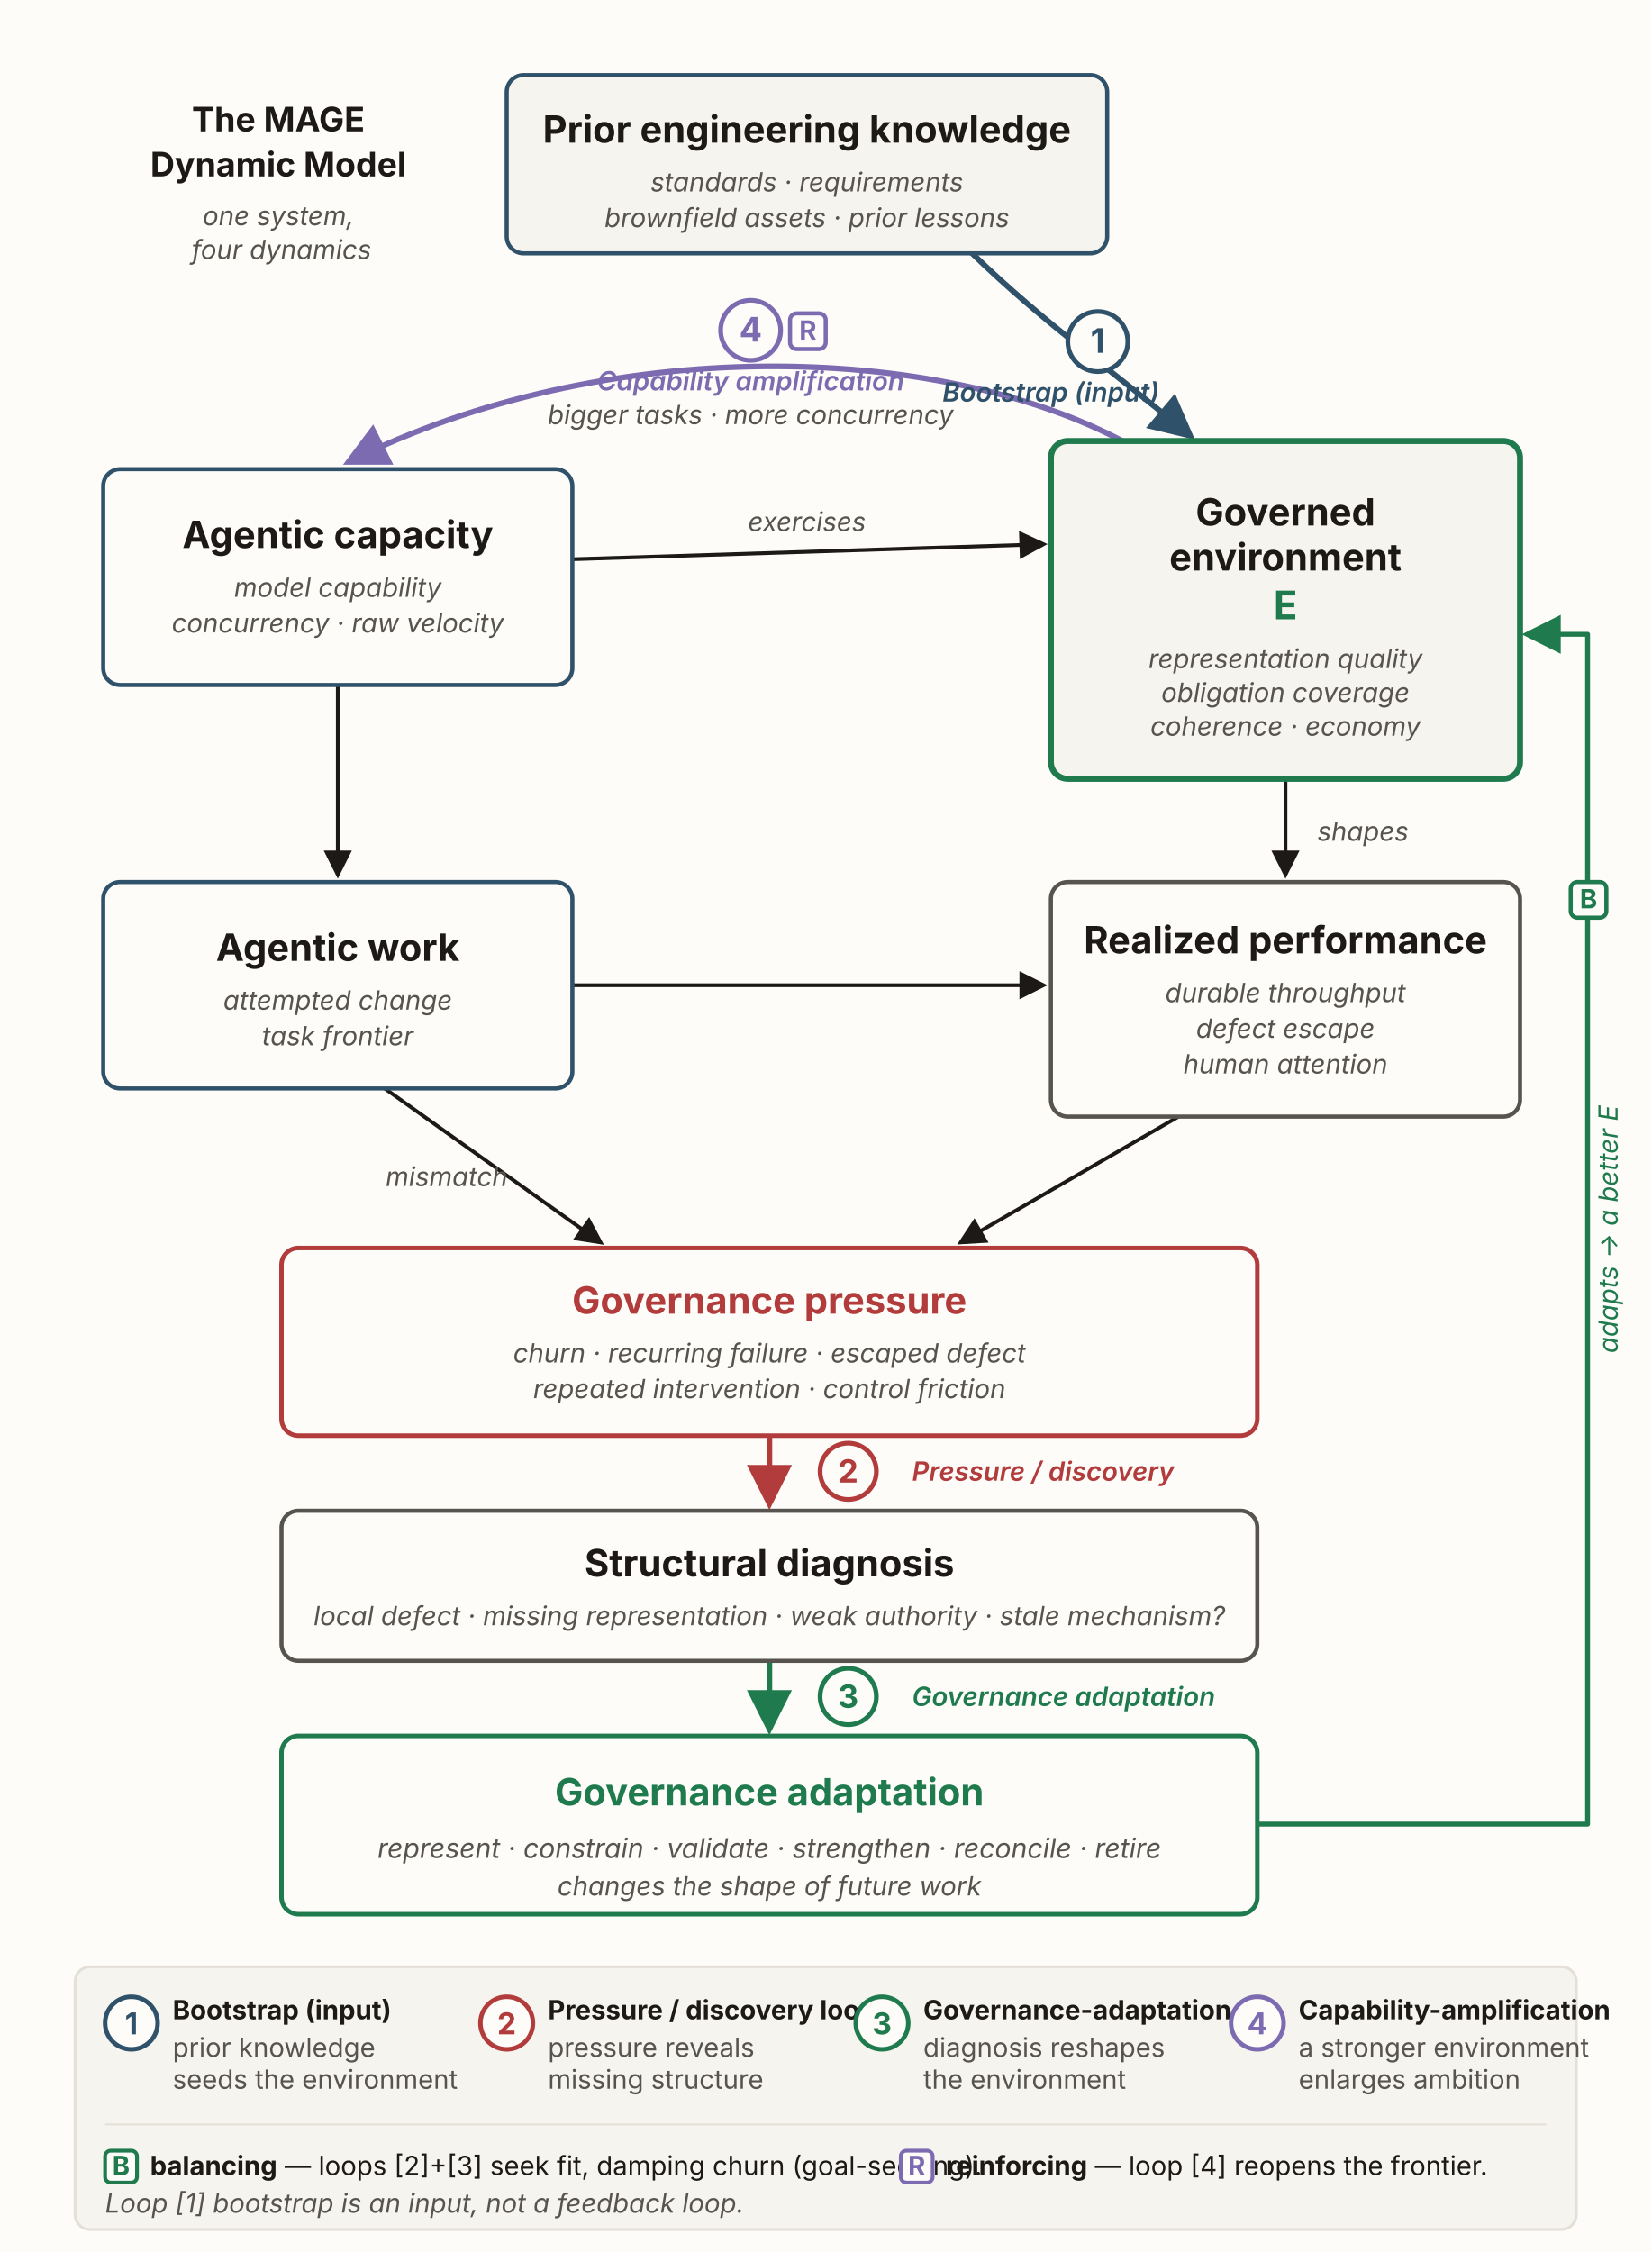
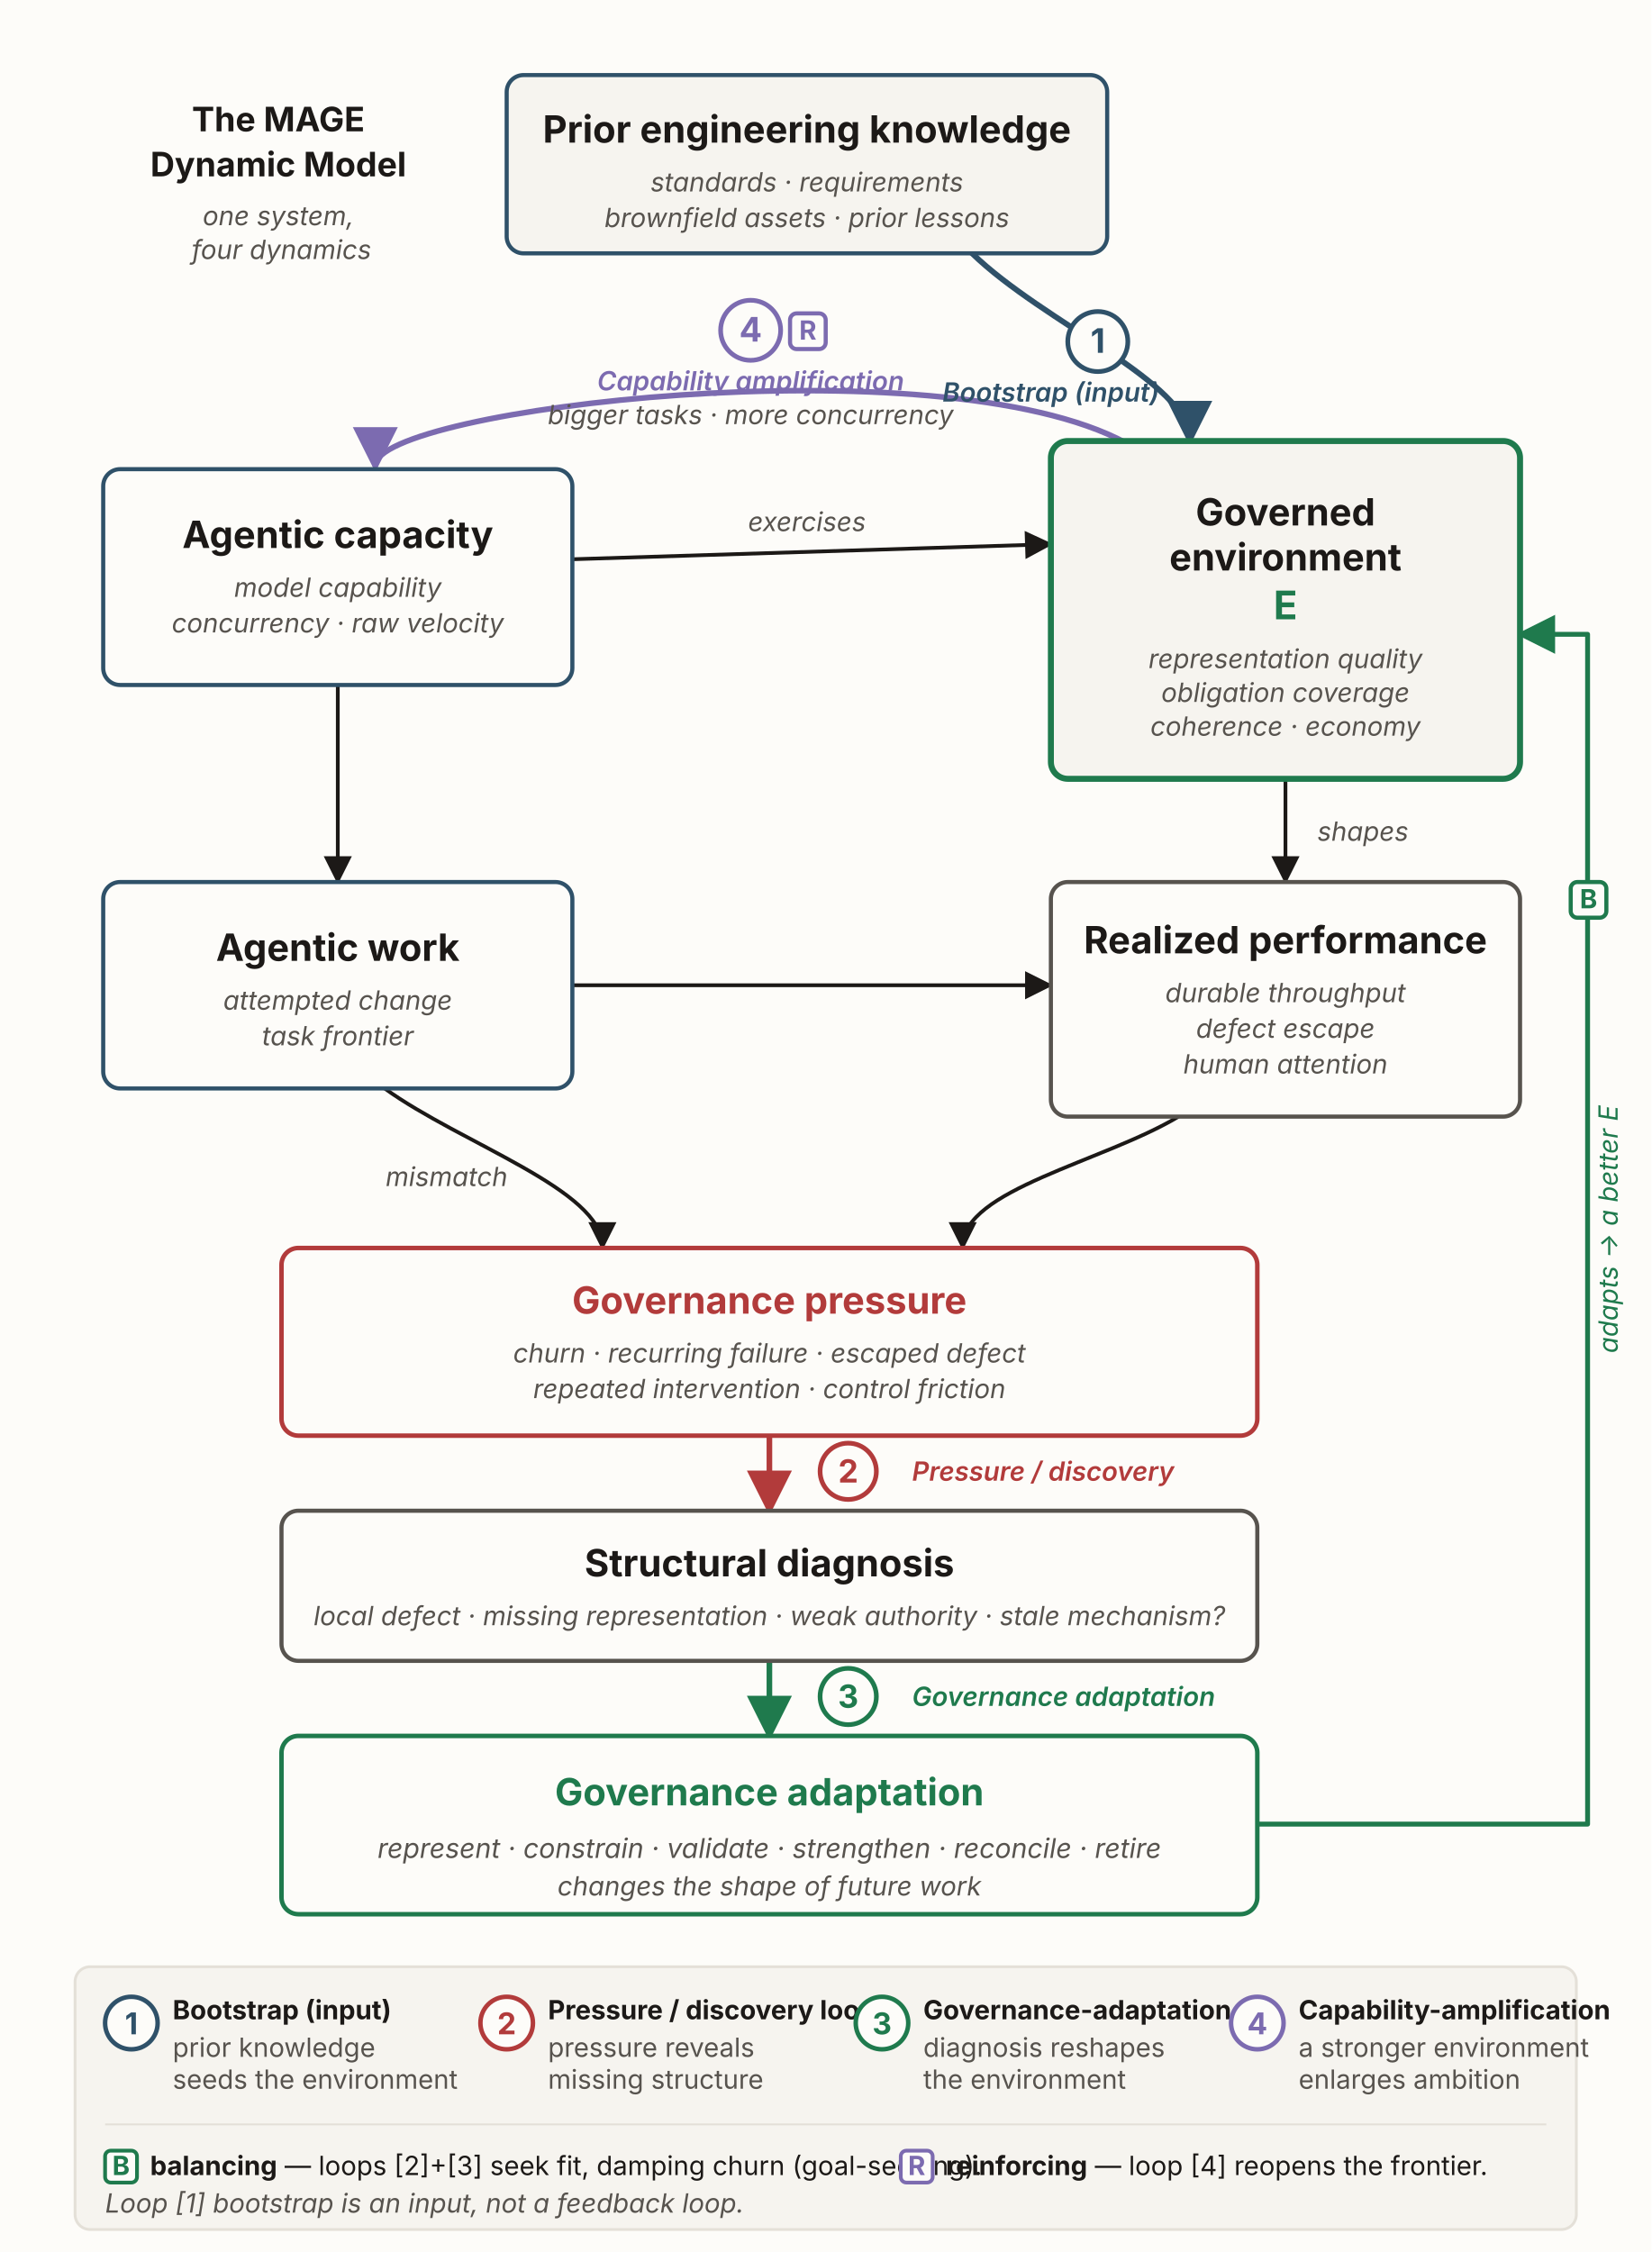
<svg xmlns="http://www.w3.org/2000/svg" id="mageDM" viewBox="0 0 880 1200" role="img" aria-labelledby="mageDM-dmTitle mageDM-dmDesc" font-family="'Source Sans 3', -apple-system, 'Segoe UI', sans-serif">
  <style id="mageDM-loopstyle">
  /* master view: all four loops shown at full strength */
  #mageDM .loop { opacity: 1; }
  </style>
  <defs>
    <marker id="mageDM-dm-ink" viewBox="0 0 10 10" refX="8.5" refY="5" markerWidth="7.5" markerHeight="7.5" orient="auto">
      <path d="M0,0 L10,5 L0,10 z" fill="#1c1917" />
    </marker>
    <marker id="mageDM-dm-blue" viewBox="0 0 10 10" refX="8.5" refY="5" markerWidth="8" markerHeight="8" orient="auto">
      <path d="M0,0 L10,5 L0,10 z" fill="#2f5169" />
    </marker>
    <marker id="mageDM-dm-red" viewBox="0 0 10 10" refX="8.5" refY="5" markerWidth="8" markerHeight="8" orient="auto">
      <path d="M0,0 L10,5 L0,10 z" fill="#b23b3b" />
    </marker>
    <marker id="mageDM-dm-green" viewBox="0 0 10 10" refX="8.5" refY="5" markerWidth="8" markerHeight="8" orient="auto">
      <path d="M0,0 L10,5 L0,10 z" fill="#1f7a4d" />
    </marker>
    <marker id="mageDM-dm-purple" viewBox="0 0 10 10" refX="8.5" refY="5" markerWidth="8" markerHeight="8" orient="auto">
      <path d="M0,0 L10,5 L0,10 z" fill="#7c6bb0" />
    </marker>
  </defs>
  <rect x="0" y="0" width="880" height="1200" fill="#fdfcf9" />
  <text id="mageDM-activebanner" x="150" y="70" text-anchor="middle" fill="#1c1917">
    <tspan x="150" y="70" font-size="18" font-weight="700">The MAGE</tspan>
    <tspan x="150" y="94" font-size="18" font-weight="700">Dynamic Model</tspan>
    <tspan x="150" y="120" font-size="14.08" font-style="italic" fill="#57534e">one system,</tspan>
    <tspan x="150" y="138" font-size="14.08" font-style="italic" fill="#57534e">four dynamics</tspan>
  </text>
  <g class="loop loop4">
-     <path d="M600,236 C500,182 322,178 186,246" fill="none" stroke="#7c6bb0" stroke-width="3" stroke-linecap="round" marker-end="url(#mageDM-dm-purple)" />
+     <path d="M600,236 C500,182 200,218 200,248" fill="none" stroke="#7c6bb0" stroke-width="3" stroke-linecap="round" marker-end="url(#mageDM-dm-purple)" />
    <circle cx="400" cy="176" r="16" fill="#fdfcf9" stroke="#7c6bb0" stroke-width="2.5" />
    <text x="400" y="182" text-anchor="middle" font-size="18" font-weight="700" fill="#7c6bb0">4</text>
    <text x="400" y="208" text-anchor="middle" font-size="14.08" font-style="italic" font-weight="600" fill="#7c6bb0">Capability amplification</text>
    <text x="400" y="226" text-anchor="middle" font-size="14.08" font-style="italic" fill="#57534e">bigger tasks · more concurrency</text>
  </g>
  <g class="loop loop3">
-     <path d="M670,972 L846,972 L846,338 L814,338" fill="none" stroke="#1f7a4d" stroke-width="2.6" stroke-linejoin="round" marker-end="url(#mageDM-dm-green)" />
+     <path d="M670,972 L846,972 L846,338 L811,338" fill="none" stroke="#1f7a4d" stroke-width="2.6" stroke-linejoin="round" marker-end="url(#mageDM-dm-green)" />
    <text x="862" y="655" text-anchor="middle" font-size="14.08" font-style="italic" fill="#1f7a4d" transform="rotate(-90 862 655)">adapts → a better E</text>
  </g>
  <g stroke="#1c1917" stroke-width="2" fill="none">
-     <path d="M305,298 L556,290" marker-end="url(#mageDM-dm-ink)" />
-     <path d="M180,365 L180,466" marker-end="url(#mageDM-dm-ink)" />
-     <path d="M305,525 L556,525" marker-end="url(#mageDM-dm-ink)" />
-     <path d="M685,415 L685,466" marker-end="url(#mageDM-dm-ink)" />
-     <path d="M628,595 L512,662" marker-end="url(#mageDM-dm-ink)" />
-     <path d="M205,580 L320,662" marker-end="url(#mageDM-dm-ink)" />
+     <path d="M305,298 L559,290" marker-end="url(#mageDM-dm-ink)" />
+     <path d="M180,365 L180,469" marker-end="url(#mageDM-dm-ink)" />
+     <path d="M305,525 L559,525" marker-end="url(#mageDM-dm-ink)" />
+     <path d="M685,415 L685,469" marker-end="url(#mageDM-dm-ink)" />
+     <path d="M628,595 C587.8,619.1 513,634 513,664" marker-end="url(#mageDM-dm-ink)" />
+     <path d="M205,580 C245.6,609.4 321,634 321,664" marker-end="url(#mageDM-dm-ink)" />
  </g>
  <text x="430" y="283" text-anchor="middle" font-size="14.08" font-style="italic" fill="#57534e">exercises</text>
  <text x="702" y="448" text-anchor="start" font-size="14.08" font-style="italic" fill="#57534e">shapes</text>
  <text x="238" y="632" text-anchor="middle" font-size="14.08" font-style="italic" fill="#57534e">mismatch</text>
  <g class="loop loop1">
-     <path d="M518,135 C556,172 596,200 634,232" fill="none" stroke="#2f5169" stroke-width="3" stroke-linecap="round" marker-end="url(#mageDM-dm-blue)" />
+     <path d="M518,135 C556,172 634,204 634,234" fill="none" stroke="#2f5169" stroke-width="3" stroke-linecap="round" marker-end="url(#mageDM-dm-blue)" />
    <circle cx="585" cy="182" r="16" fill="#fdfcf9" stroke="#2f5169" stroke-width="2.5" />
    <text x="585" y="188" text-anchor="middle" font-size="18" font-weight="700" fill="#2f5169">1</text>
    <text x="560" y="214" text-anchor="middle" font-size="14.08" font-style="italic" font-weight="600" fill="#2f5169">Bootstrap (input)</text>
  </g>
  <g class="loop loop2">
-     <path d="M410,765 L410,801" fill="none" stroke="#b23b3b" stroke-width="3" marker-end="url(#mageDM-dm-red)" />
+     <path d="M410,765 L410,804" fill="none" stroke="#b23b3b" stroke-width="3" marker-end="url(#mageDM-dm-red)" />
    <circle cx="452" cy="784" r="15" fill="#fdfcf9" stroke="#b23b3b" stroke-width="2.5" />
    <text x="452" y="790" text-anchor="middle" font-size="17" font-weight="700" fill="#b23b3b">2</text>
    <text x="486" y="789" text-anchor="start" font-size="14.08" font-style="italic" font-weight="600" fill="#b23b3b">Pressure / discovery</text>
  </g>
  <g class="loop loop3">
-     <path d="M410,885 L410,921" fill="none" stroke="#1f7a4d" stroke-width="3" marker-end="url(#mageDM-dm-green)" />
+     <path d="M410,885 L410,924" fill="none" stroke="#1f7a4d" stroke-width="3" marker-end="url(#mageDM-dm-green)" />
    <circle cx="452" cy="904" r="15" fill="#fdfcf9" stroke="#1f7a4d" stroke-width="2.5" />
    <text x="452" y="910" text-anchor="middle" font-size="17" font-weight="700" fill="#1f7a4d">3</text>
    <text x="486" y="909" text-anchor="start" font-size="14.08" font-style="italic" font-weight="600" fill="#1f7a4d">Governance adaptation</text>
  </g>
-   <rect x="270" y="40" width="320" height="95" rx="9" fill="#f6f4ef" stroke="#2f5169" stroke-width="2.2" />
+   <rect id="prior-knowledge" x="270" y="40" width="320" height="95" rx="9" fill="#f6f4ef" stroke="#2f5169" stroke-width="2.2" />
  <text x="430" y="76" text-anchor="middle" font-size="20" font-weight="700" fill="#1c1917">Prior engineering knowledge</text>
  <text x="430" y="102" text-anchor="middle" font-size="14.08" font-style="italic" fill="#57534e">standards · requirements</text>
  <text x="430" y="121" text-anchor="middle" font-size="14.08" font-style="italic" fill="#57534e">brownfield assets · prior lessons</text>
-   <rect x="55" y="250" width="250" height="115" rx="9" fill="#fdfcf9" stroke="#2f5169" stroke-width="2.2" />
+   <rect id="agentic-capacity" x="55" y="250" width="250" height="115" rx="9" fill="#fdfcf9" stroke="#2f5169" stroke-width="2.2" />
  <text x="180" y="292" text-anchor="middle" font-size="20" font-weight="700" fill="#1c1917">Agentic capacity</text>
  <text x="180" y="318" text-anchor="middle" font-size="14.08" font-style="italic" fill="#57534e">model capability</text>
  <text x="180" y="337" text-anchor="middle" font-size="14.08" font-style="italic" fill="#57534e">concurrency · raw velocity</text>
-   <rect x="560" y="235" width="250" height="180" rx="9" fill="#f6f4ef" stroke="#1f7a4d" stroke-width="3.2" />
+   <rect id="governed-environment" x="560" y="235" width="250" height="180" rx="9" fill="#f6f4ef" stroke="#1f7a4d" stroke-width="3.2" />
  <text x="685" y="280" text-anchor="middle" font-size="20" font-weight="700" fill="#1c1917">Governed</text>
  <text x="685" y="304" text-anchor="middle" font-size="20" font-weight="700" fill="#1c1917">environment</text>
  <text x="685" y="330" text-anchor="middle" font-size="21" font-weight="700" fill="#1f7a4d">E</text>
  <text x="685" y="356" text-anchor="middle" font-size="14.08" font-style="italic" fill="#57534e">representation quality</text>
  <text x="685" y="374" text-anchor="middle" font-size="14.08" font-style="italic" fill="#57534e">obligation coverage</text>
  <text x="685" y="392" text-anchor="middle" font-size="14.08" font-style="italic" fill="#57534e">coherence · economy</text>
-   <rect x="55" y="470" width="250" height="110" rx="9" fill="#fdfcf9" stroke="#2f5169" stroke-width="2.2" />
+   <rect id="agentic-work" x="55" y="470" width="250" height="110" rx="9" fill="#fdfcf9" stroke="#2f5169" stroke-width="2.2" />
  <text x="180" y="512" text-anchor="middle" font-size="20" font-weight="700" fill="#1c1917">Agentic work</text>
  <text x="180" y="538" text-anchor="middle" font-size="14.08" font-style="italic" fill="#57534e">attempted change</text>
  <text x="180" y="557" text-anchor="middle" font-size="14.08" font-style="italic" fill="#57534e">task frontier</text>
-   <rect x="560" y="470" width="250" height="125" rx="9" fill="#fdfcf9" stroke="#57534e" stroke-width="2.2" />
+   <rect id="realized-performance" x="560" y="470" width="250" height="125" rx="9" fill="#fdfcf9" stroke="#57534e" stroke-width="2.2" />
  <text x="685" y="508" text-anchor="middle" font-size="20" font-weight="700" fill="#1c1917">Realized performance</text>
  <text x="685" y="534" text-anchor="middle" font-size="14.08" font-style="italic" fill="#57534e">durable throughput</text>
  <text x="685" y="553" text-anchor="middle" font-size="14.08" font-style="italic" fill="#57534e">defect escape</text>
  <text x="685" y="572" text-anchor="middle" font-size="14.08" font-style="italic" fill="#57534e">human attention</text>
-   <rect x="150" y="665" width="520" height="100" rx="9" fill="#fdfcf9" stroke="#b23b3b" stroke-width="2.4" />
+   <rect id="governance-pressure" x="150" y="665" width="520" height="100" rx="9" fill="#fdfcf9" stroke="#b23b3b" stroke-width="2.4" />
  <text x="410" y="700" text-anchor="middle" font-size="20" font-weight="700" fill="#b23b3b">Governance pressure</text>
  <text x="410" y="726" text-anchor="middle" font-size="14.08" font-style="italic" fill="#57534e">churn · recurring failure · escaped defect</text>
  <text x="410" y="745" text-anchor="middle" font-size="14.08" font-style="italic" fill="#57534e">repeated intervention · control friction</text>
-   <rect x="150" y="805" width="520" height="80" rx="9" fill="#fdfcf9" stroke="#57534e" stroke-width="2.2" />
+   <rect id="structural-diagnosis" x="150" y="805" width="520" height="80" rx="9" fill="#fdfcf9" stroke="#57534e" stroke-width="2.2" />
  <text x="410" y="840" text-anchor="middle" font-size="20" font-weight="700" fill="#1c1917">Structural diagnosis</text>
  <text x="410" y="866" text-anchor="middle" font-size="14.08" font-style="italic" fill="#57534e">local defect · missing representation · weak authority · stale mechanism?</text>
-   <rect x="150" y="925" width="520" height="95" rx="9" fill="#fdfcf9" stroke="#1f7a4d" stroke-width="2.4" />
+   <rect id="governance-adaptation" x="150" y="925" width="520" height="95" rx="9" fill="#fdfcf9" stroke="#1f7a4d" stroke-width="2.4" />
  <text x="410" y="962" text-anchor="middle" font-size="20" font-weight="700" fill="#1f7a4d">Governance adaptation</text>
  <text x="410" y="990" text-anchor="middle" font-size="14.5" font-style="italic" fill="#57534e">represent · constrain · validate · strengthen · reconcile · retire</text>
  <text x="410" y="1010" text-anchor="middle" font-size="14.08" font-style="italic" fill="#57534e">changes the shape of future work</text>
  <rect x="421" y="167" width="19" height="19" rx="3.5" fill="#fdfcf9" stroke="#7c6bb0" stroke-width="2.2" />
  <text x="430.5" y="181" text-anchor="middle" font-size="14.08" font-weight="700" fill="#7c6bb0">R</text>
  <rect x="837" y="470" width="19" height="19" rx="3.5" fill="#fdfcf9" stroke="#1f7a4d" stroke-width="2.2" />
  <text x="846.5" y="484" text-anchor="middle" font-size="14.08" font-weight="700" fill="#1f7a4d">B</text>
  <rect x="40" y="1048" width="800" height="140" rx="8" fill="#f6f4ef" stroke="#e4e0d8" stroke-width="1.5" />
  <circle cx="70" cy="1078" r="14" fill="#fdfcf9" stroke="#2f5169" stroke-width="2.4" />
  <text x="70" y="1084" text-anchor="middle" font-size="16" font-weight="700" fill="#2f5169">1</text>
  <text x="92" y="1076" text-anchor="start" font-size="14.08" font-weight="700" fill="#1c1917">Bootstrap (input)</text>
  <text x="92" y="1096" text-anchor="start" font-size="14.08" fill="#57534e">prior knowledge</text>
  <text x="92" y="1113" text-anchor="start" font-size="14.08" fill="#57534e">seeds the environment</text>
  <circle cx="270" cy="1078" r="14" fill="#fdfcf9" stroke="#b23b3b" stroke-width="2.4" />
  <text x="270" y="1084" text-anchor="middle" font-size="16" font-weight="700" fill="#b23b3b">2</text>
  <text x="292" y="1076" text-anchor="start" font-size="14.08" font-weight="700" fill="#1c1917">Pressure / discovery loop</text>
  <text x="292" y="1096" text-anchor="start" font-size="14.08" fill="#57534e">pressure reveals</text>
  <text x="292" y="1113" text-anchor="start" font-size="14.08" fill="#57534e">missing structure</text>
  <circle cx="470" cy="1078" r="14" fill="#fdfcf9" stroke="#1f7a4d" stroke-width="2.4" />
  <text x="470" y="1084" text-anchor="middle" font-size="16" font-weight="700" fill="#1f7a4d">3</text>
  <text x="492" y="1076" text-anchor="start" font-size="14.08" font-weight="700" fill="#1c1917">Governance-adaptation</text>
  <text x="492" y="1096" text-anchor="start" font-size="14.08" fill="#57534e">diagnosis reshapes</text>
  <text x="492" y="1113" text-anchor="start" font-size="14.08" fill="#57534e">the environment</text>
  <circle cx="670" cy="1078" r="14" fill="#fdfcf9" stroke="#7c6bb0" stroke-width="2.4" />
  <text x="670" y="1084" text-anchor="middle" font-size="16" font-weight="700" fill="#7c6bb0">4</text>
  <text x="692" y="1076" text-anchor="start" font-size="14.08" font-weight="700" fill="#1c1917">Capability-amplification</text>
  <text x="692" y="1096" text-anchor="start" font-size="14.08" fill="#57534e">a stronger environment</text>
  <text x="692" y="1113" text-anchor="start" font-size="14.08" fill="#57534e">enlarges ambition</text>
  <line x1="56" y1="1132" x2="824" y2="1132" stroke="#e4e0d8" stroke-width="1" />
  <rect x="56" y="1146" width="17" height="17" rx="3" fill="#fdfcf9" stroke="#1f7a4d" stroke-width="2" />
  <text x="64.5" y="1159" text-anchor="middle" font-size="14.08" font-weight="700" fill="#1f7a4d">B</text>
  <text x="80" y="1159" text-anchor="start" font-size="14.08" fill="#1c1917">
    <tspan font-weight="700">balancing</tspan> — loops [2]+[3] seek fit, damping churn (goal-seeking).</text>
  <rect x="480" y="1146" width="17" height="17" rx="3" fill="#fdfcf9" stroke="#7c6bb0" stroke-width="2" />
  <text x="488.5" y="1159" text-anchor="middle" font-size="14.08" font-weight="700" fill="#7c6bb0">R</text>
  <text x="504" y="1159" text-anchor="start" font-size="14.08" fill="#1c1917">
    <tspan font-weight="700">reinforcing</tspan> — loop [4] reopens the frontier.</text>
  <text x="56" y="1179" text-anchor="start" font-size="14.08" font-style="italic" fill="#57534e">Loop [1] bootstrap is an input, not a feedback loop.</text>
</svg>
